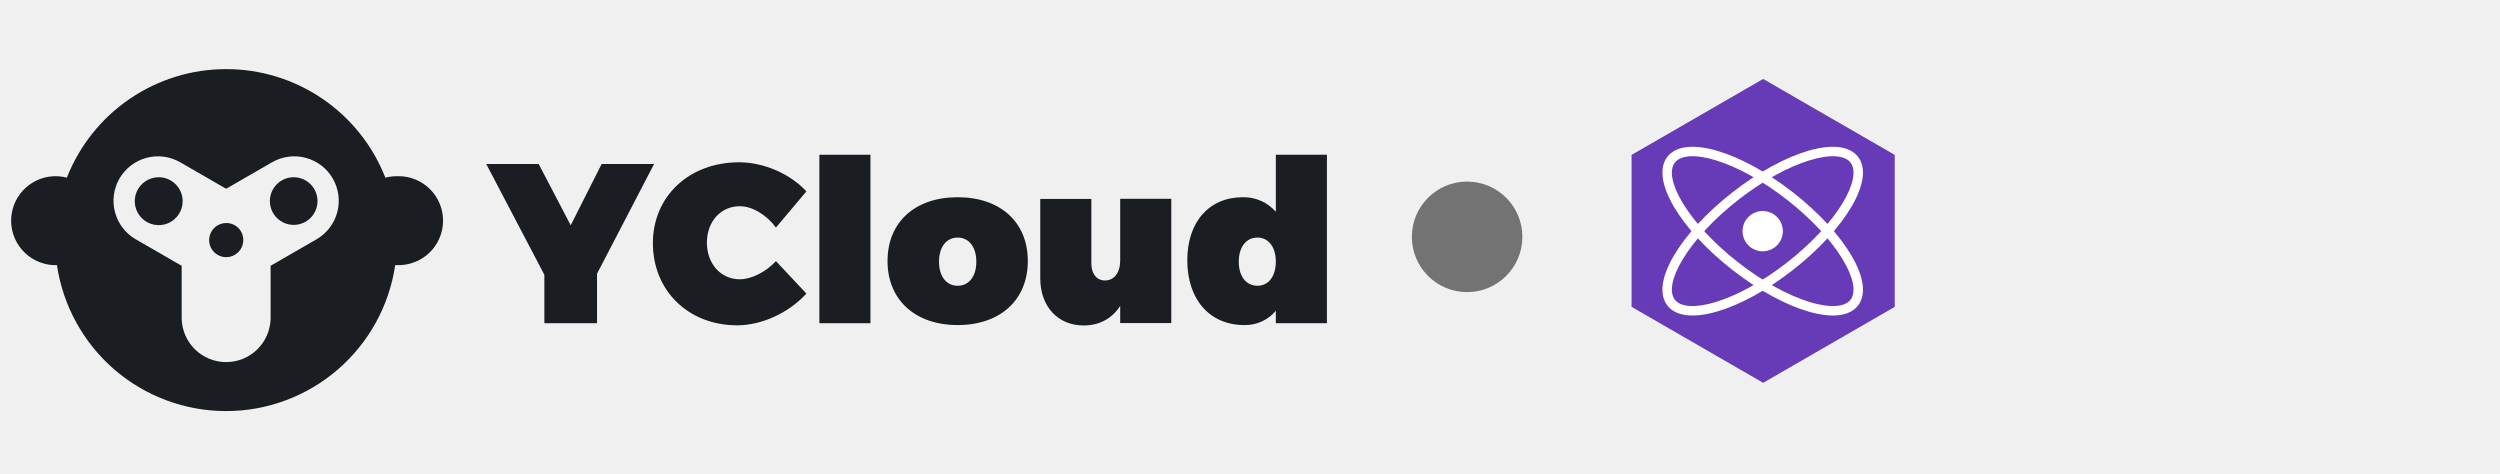
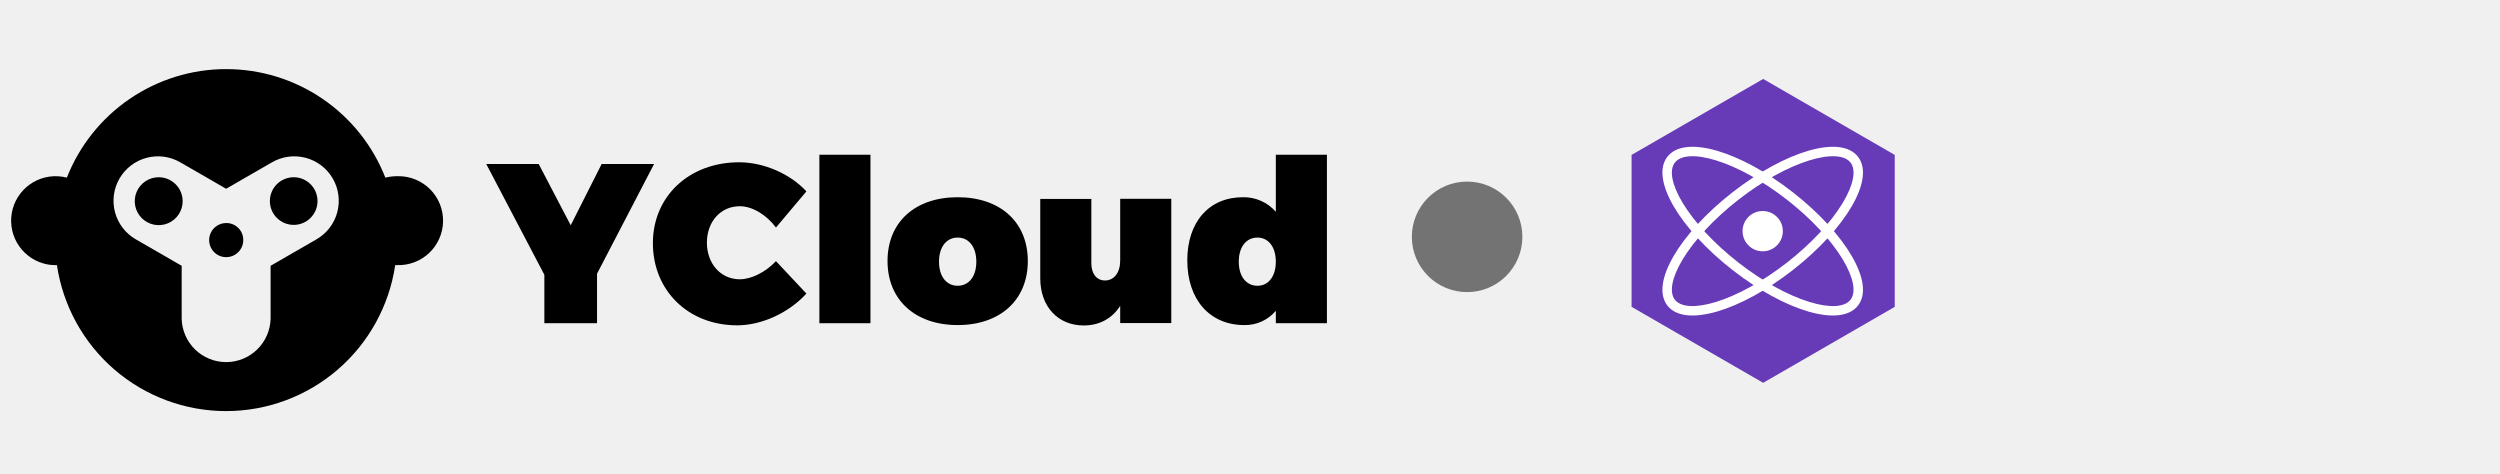
<svg xmlns="http://www.w3.org/2000/svg" fill="none" viewBox="0 0 190 36" class="package-ycloud-logo">
  <g transform="translate(0.5 4.5) scale(1)">
-     <path d="M29.677 8.89C29.377 8.891 29.078 8.929 28.786 9C27.833 6.567 26.167 4.478 24.008 3.007C21.848 1.535 19.295 0.75 16.681 0.752C14.069 0.753 11.518 1.541 9.36 3.012C7.202 4.483 5.537 6.57 4.581 9C3.718 8.775 2.801 8.899 2.029 9.347C1.258 9.795 0.695 10.53 0.462 11.391C0.23 12.252 0.348 13.17 0.789 13.945C1.231 14.72 1.962 15.289 2.821 15.528C3.102 15.608 3.393 15.649 3.686 15.649H3.827C4.284 18.732 5.833 21.548 8.192 23.585C10.552 25.621 13.565 26.742 16.681 26.743C19.798 26.742 22.811 25.622 25.171 23.585C27.53 21.549 29.079 18.732 29.536 15.649H29.677C30.125 15.664 30.572 15.59 30.991 15.431C31.411 15.272 31.795 15.031 32.12 14.722C32.446 14.413 32.706 14.043 32.887 13.632C33.068 13.222 33.165 12.779 33.173 12.331C33.181 11.882 33.1 11.436 32.934 11.019C32.768 10.602 32.52 10.223 32.206 9.903C31.892 9.582 31.517 9.328 31.104 9.154C30.69 8.98 30.246 8.89 29.797 8.89H29.677ZM23.556 13.687L21.303 14.985L20.629 15.377L20.066 15.699V19.722C20.044 20.604 19.679 21.443 19.047 22.059C18.416 22.675 17.569 23.02 16.686 23.02C15.804 23.02 14.957 22.675 14.325 22.059C13.694 21.443 13.328 20.604 13.307 19.722V15.699L12.743 15.377L12.07 14.985L9.817 13.687C9.04 13.239 8.474 12.501 8.242 11.635C8.01 10.769 8.131 9.847 8.579 9.071C9.028 8.294 9.766 7.728 10.632 7.496C11.497 7.264 12.42 7.385 13.196 7.833L15.449 9.131L16.123 9.523L16.686 9.845L17.25 9.523L17.924 9.131L20.177 7.833C20.953 7.385 21.875 7.264 22.741 7.496C23.607 7.728 24.345 8.294 24.793 9.071C25.241 9.847 25.363 10.769 25.131 11.635C24.899 12.501 24.332 13.239 23.556 13.687Z" fill="#1A1E22" />
-     <path d="M11.561 8.97C11.201 8.97 10.849 9.077 10.55 9.277C10.251 9.477 10.017 9.761 9.879 10.094C9.742 10.427 9.706 10.793 9.776 11.146C9.846 11.499 10.02 11.823 10.274 12.078C10.529 12.333 10.853 12.506 11.206 12.576C11.559 12.647 11.925 12.611 12.258 12.473C12.591 12.335 12.875 12.102 13.075 11.802C13.275 11.503 13.382 11.151 13.382 10.791C13.382 10.312 13.193 9.853 12.857 9.513C12.521 9.172 12.065 8.977 11.586 8.97H11.561Z" fill="#1A1E22" />
-     <path d="M16.692 12.45C16.435 12.45 16.184 12.526 15.971 12.669C15.757 12.811 15.591 13.014 15.493 13.251C15.395 13.488 15.369 13.749 15.419 14.001C15.469 14.252 15.593 14.483 15.774 14.665C15.956 14.846 16.187 14.97 16.438 15.02C16.69 15.07 16.951 15.044 17.188 14.946C17.425 14.848 17.628 14.682 17.77 14.468C17.913 14.255 17.989 14.004 17.989 13.748C17.991 13.579 17.959 13.411 17.896 13.255C17.834 13.098 17.74 12.955 17.622 12.835C17.504 12.714 17.363 12.618 17.208 12.552C17.052 12.486 16.886 12.451 16.717 12.45H16.692Z" fill="#1A1E22" />
-     <path d="M21.811 8.97C21.331 8.973 20.873 9.165 20.535 9.506C20.198 9.846 20.009 10.306 20.01 10.786C20.012 11.265 20.203 11.724 20.542 12.063C20.882 12.401 21.341 12.591 21.821 12.591C22.3 12.591 22.76 12.401 23.099 12.063C23.439 11.724 23.63 11.265 23.631 10.786C23.633 10.306 23.444 9.846 23.106 9.506C22.769 9.165 22.31 8.973 21.831 8.97H21.811Z" fill="#1A1E22" />
-     <path d="M45.226 7.964L42.874 12.621L40.44 7.964H36.455L40.871 16.383V20.064H44.874V16.302L49.21 7.964H45.226Z" fill="#1A1E22" />
-     <path d="M55.727 11.173C56.663 11.173 57.749 11.817 58.473 12.792L60.786 10.046C59.549 8.698 57.528 7.833 55.677 7.833C51.875 7.833 49.119 10.418 49.119 13.979C49.119 17.59 51.815 20.225 55.526 20.225C57.387 20.225 59.449 19.28 60.786 17.811L58.473 15.347C57.678 16.192 56.592 16.725 55.727 16.725C54.279 16.725 53.223 15.548 53.223 13.929C53.233 12.329 54.279 11.173 55.727 11.173Z" fill="#1A1E22" />
-     <path d="M65.655 7.26H61.773V20.064H65.655V7.26Z" fill="#1A1E22" />
-     <path d="M72.283 10.489C69.034 10.489 66.952 12.39 66.952 15.337C66.952 18.284 69.044 20.205 72.283 20.205C75.522 20.205 77.614 18.294 77.614 15.337C77.614 12.38 75.522 10.489 72.283 10.489ZM72.283 17.218C71.418 17.218 70.865 16.494 70.865 15.387C70.865 14.281 71.418 13.556 72.283 13.556C73.148 13.556 73.701 14.281 73.701 15.387C73.701 16.494 73.148 17.218 72.283 17.218Z" fill="#1A1E22" />
-     <path d="M84.635 15.297C84.635 16.212 84.182 16.816 83.478 16.816C82.854 16.816 82.442 16.313 82.442 15.518V10.62H78.56V16.645C78.56 18.817 79.917 20.235 81.859 20.235C83.066 20.235 84.021 19.702 84.635 18.747V20.054H88.517V10.61H84.635V15.297Z" fill="#1A1E22" />
-     <path d="M96.463 7.26V11.595C96.152 11.239 95.766 10.955 95.334 10.764C94.901 10.573 94.432 10.479 93.959 10.489C91.384 10.489 89.734 12.37 89.734 15.287C89.734 18.274 91.444 20.205 94.069 20.205C94.524 20.215 94.975 20.122 95.39 19.934C95.804 19.746 96.171 19.467 96.463 19.119V20.064H100.346V7.26H96.463ZM95.065 17.218C94.2 17.218 93.647 16.494 93.647 15.387C93.647 14.281 94.2 13.556 95.065 13.556C95.91 13.556 96.463 14.281 96.463 15.387C96.463 16.494 95.91 17.218 95.07 17.218H95.065Z" fill="#1A1E22" />
+     <path d="M29.677 8.89C29.377 8.891 29.078 8.929 28.786 9C27.833 6.567 26.167 4.478 24.008 3.007C21.848 1.535 19.295 0.75 16.681 0.752C14.069 0.753 11.518 1.541 9.36 3.012C7.202 4.483 5.537 6.57 4.581 9C3.718 8.775 2.801 8.899 2.029 9.347C1.258 9.795 0.695 10.53 0.462 11.391C0.23 12.252 0.348 13.17 0.789 13.945C1.231 14.72 1.962 15.289 2.821 15.528C3.102 15.608 3.393 15.649 3.686 15.649H3.827C4.284 18.732 5.833 21.548 8.192 23.585C10.552 25.621 13.565 26.742 16.681 26.743C19.798 26.742 22.811 25.622 25.171 23.585C27.53 21.549 29.079 18.732 29.536 15.649H29.677C30.125 15.664 30.572 15.59 30.991 15.431C31.411 15.272 31.795 15.031 32.12 14.722C32.446 14.413 32.706 14.043 32.887 13.632C33.068 13.222 33.165 12.779 33.173 12.331C33.181 11.882 33.1 11.436 32.934 11.019C32.768 10.602 32.52 10.223 32.206 9.903C31.892 9.582 31.517 9.328 31.104 9.154C30.69 8.98 30.246 8.89 29.797 8.89H29.677ZM23.556 13.687L21.303 14.985L20.629 15.377L20.066 15.699V19.722C20.044 20.604 19.679 21.443 19.047 22.059C18.416 22.675 17.569 23.02 16.686 23.02C15.804 23.02 14.957 22.675 14.325 22.059C13.694 21.443 13.328 20.604 13.307 19.722V15.699L12.743 15.377L12.07 14.985L9.817 13.687C9.04 13.239 8.474 12.501 8.242 11.635C8.01 10.769 8.131 9.847 8.579 9.071C9.028 8.294 9.766 7.728 10.632 7.496C11.497 7.264 12.42 7.385 13.196 7.833L15.449 9.131L16.123 9.523L16.686 9.845L17.25 9.523L17.924 9.131L20.177 7.833C20.953 7.385 21.875 7.264 22.741 7.496C23.607 7.728 24.345 8.294 24.793 9.071C25.241 9.847 25.363 10.769 25.131 11.635C24.899 12.501 24.332 13.239 23.556 13.687Z" fill="currentColor" />
+     <path d="M11.561 8.97C11.201 8.97 10.849 9.077 10.55 9.277C10.251 9.477 10.017 9.761 9.879 10.094C9.742 10.427 9.706 10.793 9.776 11.146C9.846 11.499 10.02 11.823 10.274 12.078C10.529 12.333 10.853 12.506 11.206 12.576C11.559 12.647 11.925 12.611 12.258 12.473C12.591 12.335 12.875 12.102 13.075 11.802C13.275 11.503 13.382 11.151 13.382 10.791C13.382 10.312 13.193 9.853 12.857 9.513C12.521 9.172 12.065 8.977 11.586 8.97H11.561Z" fill="currentColor" />
+     <path d="M16.692 12.45C16.435 12.45 16.184 12.526 15.971 12.669C15.757 12.811 15.591 13.014 15.493 13.251C15.395 13.488 15.369 13.749 15.419 14.001C15.469 14.252 15.593 14.483 15.774 14.665C15.956 14.846 16.187 14.97 16.438 15.02C16.69 15.07 16.951 15.044 17.188 14.946C17.425 14.848 17.628 14.682 17.77 14.468C17.913 14.255 17.989 14.004 17.989 13.748C17.991 13.579 17.959 13.411 17.896 13.255C17.834 13.098 17.74 12.955 17.622 12.835C17.504 12.714 17.363 12.618 17.208 12.552C17.052 12.486 16.886 12.451 16.717 12.45H16.692Z" fill="currentColor" />
+     <path d="M21.811 8.97C21.331 8.973 20.873 9.165 20.535 9.506C20.198 9.846 20.009 10.306 20.01 10.786C20.012 11.265 20.203 11.724 20.542 12.063C20.882 12.401 21.341 12.591 21.821 12.591C22.3 12.591 22.76 12.401 23.099 12.063C23.439 11.724 23.63 11.265 23.631 10.786C23.633 10.306 23.444 9.846 23.106 9.506C22.769 9.165 22.31 8.973 21.831 8.97H21.811Z" fill="currentColor" />
+     <path d="M45.226 7.964L42.874 12.621L40.44 7.964H36.455L40.871 16.383V20.064H44.874V16.302L49.21 7.964H45.226Z" fill="currentColor" />
+     <path d="M55.727 11.173C56.663 11.173 57.749 11.817 58.473 12.792L60.786 10.046C59.549 8.698 57.528 7.833 55.677 7.833C51.875 7.833 49.119 10.418 49.119 13.979C49.119 17.59 51.815 20.225 55.526 20.225C57.387 20.225 59.449 19.28 60.786 17.811L58.473 15.347C57.678 16.192 56.592 16.725 55.727 16.725C54.279 16.725 53.223 15.548 53.223 13.929C53.233 12.329 54.279 11.173 55.727 11.173Z" fill="currentColor" />
+     <path d="M65.655 7.26H61.773V20.064H65.655V7.26Z" fill="currentColor" />
+     <path d="M72.283 10.489C69.034 10.489 66.952 12.39 66.952 15.337C66.952 18.284 69.044 20.205 72.283 20.205C75.522 20.205 77.614 18.294 77.614 15.337C77.614 12.38 75.522 10.489 72.283 10.489ZM72.283 17.218C71.418 17.218 70.865 16.494 70.865 15.387C70.865 14.281 71.418 13.556 72.283 13.556C73.148 13.556 73.701 14.281 73.701 15.387C73.701 16.494 73.148 17.218 72.283 17.218Z" fill="currentColor" />
+     <path d="M84.635 15.297C84.635 16.212 84.182 16.816 83.478 16.816C82.854 16.816 82.442 16.313 82.442 15.518V10.62H78.56V16.645C78.56 18.817 79.917 20.235 81.859 20.235C83.066 20.235 84.021 19.702 84.635 18.747V20.054H88.517V10.61H84.635V15.297Z" fill="currentColor" />
+     <path d="M96.463 7.26V11.595C96.152 11.239 95.766 10.955 95.334 10.764C94.901 10.573 94.432 10.479 93.959 10.489C91.384 10.489 89.734 12.37 89.734 15.287C89.734 18.274 91.444 20.205 94.069 20.205C94.524 20.215 94.975 20.122 95.39 19.934C95.804 19.746 96.171 19.467 96.463 19.119V20.064H100.346V7.26H96.463ZM95.065 17.218C94.2 17.218 93.647 16.494 93.647 15.387C93.647 14.281 94.2 13.556 95.065 13.556C95.91 13.556 96.463 14.281 96.463 15.387C96.463 16.494 95.91 17.218 95.07 17.218H95.065Z" fill="currentColor" />
  </g>
  <circle cx="111.5" cy="18" r="4.2" fill="#737374" />
  <g transform="translate(26 6)">
    <path fill="#673AB8" d="m108 0 10 5.773V17.32l-10 5.774-10-5.774V5.773L108 0Z" />
    <path fill="#fff" d="M100.724 17.225c1.329 1.701 5.554.405 9.543-2.711 3.988-3.117 6.269-6.902 4.939-8.604-1.329-1.702-5.554-.405-9.543 2.711-3.988 3.117-6.269 6.902-4.939 8.604Zm.568-.444c-.441-.564-.249-1.672.591-3.067.885-1.468 2.386-3.09 4.224-4.525 1.837-1.435 3.774-2.5 5.412-3.003 1.557-.478 2.678-.397 3.119.168.441.564.248 1.672-.591 3.066-.885 1.469-2.386 3.09-4.224 4.526-1.837 1.435-3.774 2.5-5.412 3.003-1.557.478-2.678.396-3.119-.168Z" />
    <path fill="#fff" d="M115.206 17.225c1.33-1.702-.951-5.487-4.939-8.604-3.989-3.116-8.214-4.413-9.543-2.711-1.33 1.702.951 5.487 4.939 8.604 3.989 3.116 8.214 4.413 9.543 2.71Zm-.568-.444c-.441.565-1.562.646-3.119.168-1.638-.503-3.575-1.568-5.412-3.003-1.838-1.436-3.339-3.057-4.224-4.526-.84-1.394-1.032-2.502-.591-3.066.441-.565 1.562-.646 3.119-.168 1.638.503 3.575 1.568 5.412 3.003 1.838 1.436 3.339 3.057 4.224 4.525.839 1.395 1.032 2.503.591 3.067Z" />
    <path fill="#fff" d="M107.965 13.099a1.531 1.531 0 1 0 0-3.062 1.531 1.531 0 0 0 0 3.062Z" />
  </g>
</svg>
